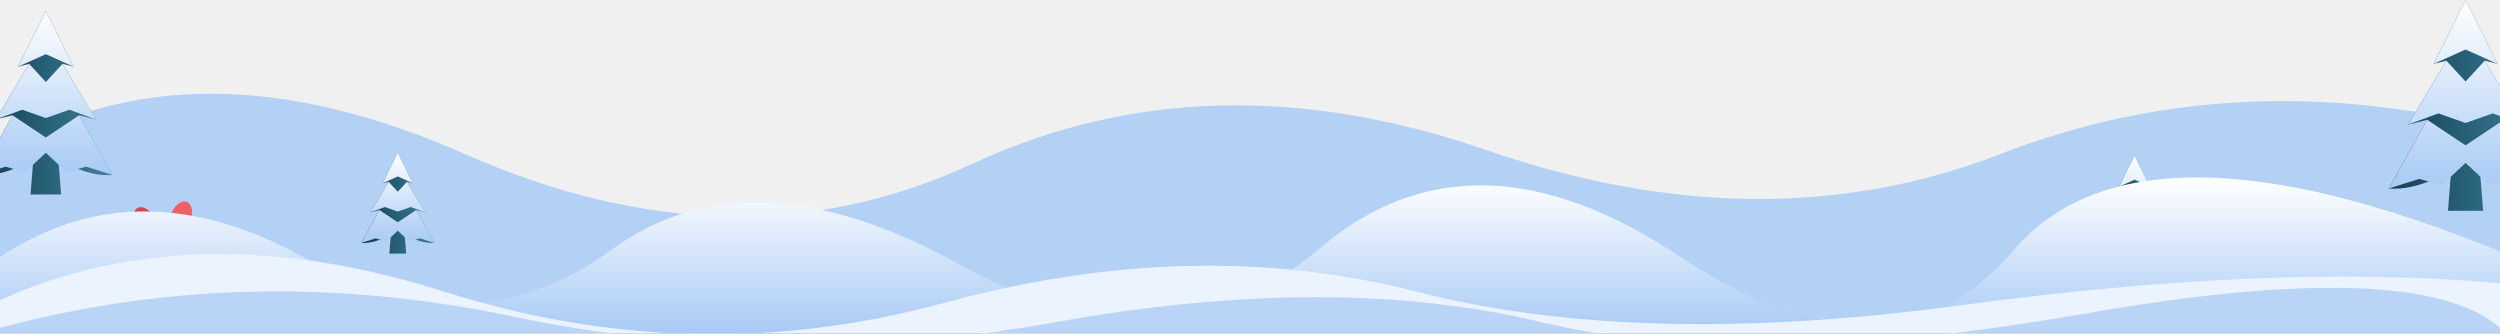
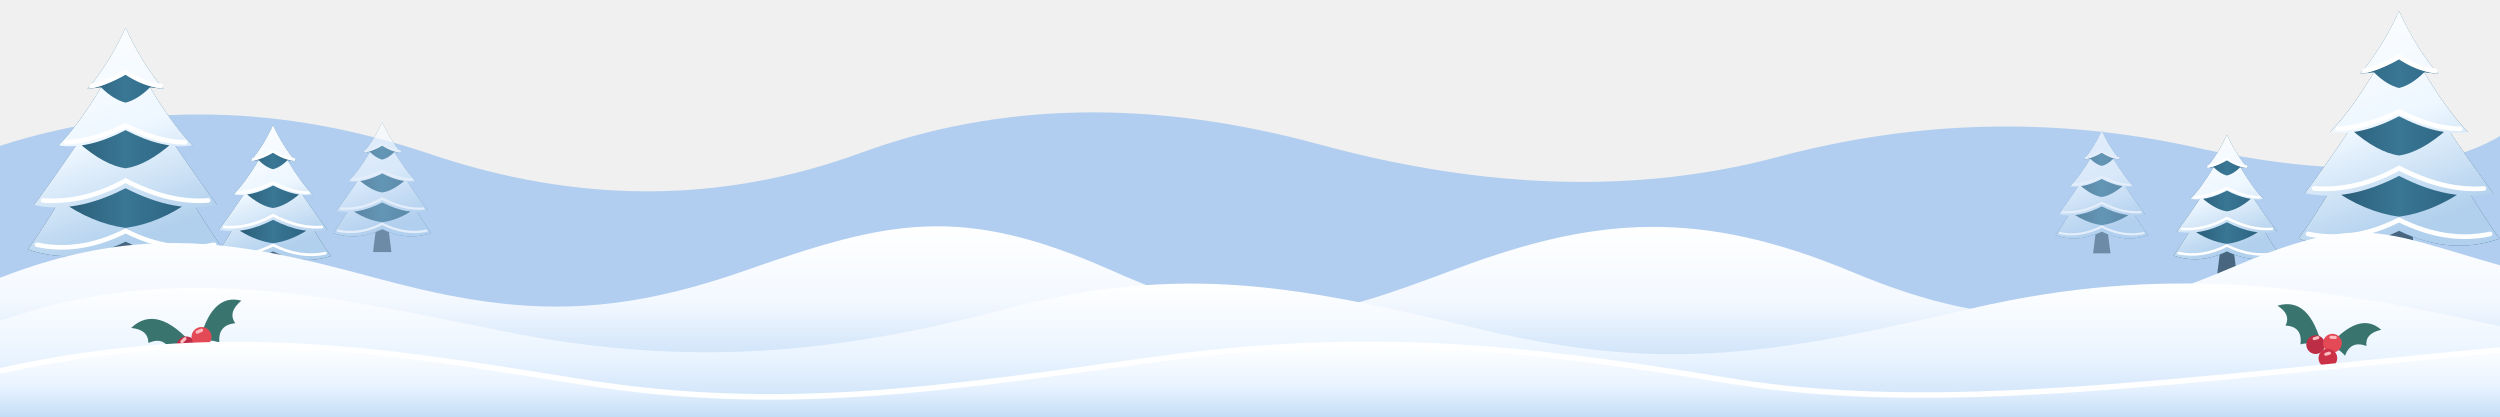
- <svg xmlns="http://www.w3.org/2000/svg" width="1800" height="240" viewBox="0 0 1800 240" preserveAspectRatio="none">
+ <svg xmlns="http://www.w3.org/2000/svg" width="1800" height="300" viewBox="0 0 1800 300" preserveAspectRatio="xMidYMax slice">
  <defs>
-     <linearGradient id="snow" x2="0" y2="1">
+     <linearGradient id="drift" x1="0" y1="0" x2="0" y2="1">
      <stop stop-color="#fff" />
-       <stop offset="1" stop-color="#a8caf5" />
+       <stop offset=".4" stop-color="#f3f8ff" />
+       <stop offset="1" stop-color="#a8cdf3" />
+     </linearGradient>
+     <linearGradient id="front" x1="0" y1="0" x2="0" y2="1">
+       <stop stop-color="#fff" />
+       <stop offset=".55" stop-color="#eaf4ff" />
+       <stop offset="1" stop-color="#c6def7" />
    </linearGradient>
    <linearGradient id="fir">
-       <stop stop-color="#183e50" />
-       <stop offset=".55" stop-color="#28647b" />
-       <stop offset="1" stop-color="#487c97" />
+       <stop stop-color="#204b64" />
+       <stop offset=".5" stop-color="#397795" />
+       <stop offset="1" stop-color="#235572" />
+     </linearGradient>
+     <linearGradient id="firSnow" x1="0" y1="0" x2=".3" y2="1">
+       <stop stop-color="#fff" />
+       <stop offset=".55" stop-color="#eef7ff" />
+       <stop offset="1" stop-color="#b1d0ed" />
    </linearGradient>
    <g id="tree">
-       <path d="m48 0-20 40 8-2L12 78l12-3L0 118c13 1 26-4 39-11l-2 25h22l-2-25c13 7 26 12 39 11L72 75l12 3-24-40 8 2Z" fill="url(#fir)" />
-       <path d="m48 0-20 40 20-9 20 9Zm-12 38L12 78l19-7 17 6 17-6 19 7-24-40-12 13ZM24 75 0 118l19-6 14 4 15-14 15 14 14-4 19 6-24-43-24 16Z" fill="url(#snow)" />
+       <path d="M57 130h14l5 40H52Z" fill="#48667f" />
+       <path d="M64 0Q53 24 39 40l9-1Q33 64 20 77l13-2Q16 100 4 116l17-3Q8 134 0 145q31 11 64-5 33 16 64 5-8-11-21-32l17 3q-12-16-29-41l13 2Q95 64 80 39l9 1Q75 24 64 0Z" fill="url(#fir)" />
+       <path d="M64 0Q53 24 39 40q11-1 25-10 14 9 25 10Q75 24 64 0Zm-16 39Q33 64 20 77q19 3 44-10 25 13 44 10Q95 64 80 39q-8 8-16 10-8-2-16-10Zm-15 36Q16 100 4 116q27 6 60-11 33 17 60 11Q112 100 95 75q-17 15-31 17-14-2-31-17Zm-12 38Q8 134 0 145q31 11 64-5 33 16 64 5-8-11-21-32-21 15-43 18-22-3-43-18Z" fill="url(#firSnow)" />
+       <path d="M42 38q12-3 22-9 12 8 23 9M25 75q18-1 39-11 22 11 39 11M10 113q27 2 54-13 29 15 54 13M6 142q28 6 58-9 30 15 58 9" fill="none" stroke="#fff" stroke-width="3" stroke-linecap="round" />
    </g>
-     <g id="berries">
-       <path d="m0 32-8-24M0 32 12 3M0 32l24-16" fill="none" stroke="#3f6c72" stroke-width="3" />
-       <ellipse cx="-8" cy="7" rx="6" ry="10" fill="#d9444d" transform="rotate(-28 -8 7)" />
-       <ellipse cx="12" cy="4" rx="6" ry="10" fill="#ef6167" transform="rotate(21 12 4)" />
-       <ellipse cx="26" cy="15" rx="6" ry="10" fill="#b8273c" transform="rotate(52 26 15)" />
+     <g id="holly">
+       <path d="M0 27Q-26-17-53 1q15 4 13 16 16-4 19 13 10-6 21-3Zm4 0Q23-18 49-6 35 2 40 13 24 12 23 28 13 21 4 27Z" fill="#39746e" />
+       <circle cx="-7" cy="26" r="9" fill="#bd2d46" />
+       <circle cx="8" cy="20" r="9" fill="#e44a56" />
+       <circle cx="8" cy="35" r="9" fill="#cb3047" />
+       <path d="m-10 21 3-2m12-4 4-1m-4 18 3-2" stroke="#ffbcc0" stroke-width="3" stroke-linecap="round" />
    </g>
  </defs>
-   <path d="M0 109Q140 25 335 111T700 118T1070 108T1440 111T1800 93V240H0Z" fill="#b3d0f5" />
-   <use href="#tree" x="-15" y="8" width="100" height="170" />
-   <use href="#tree" transform="translate(1720 0) scale(1.15)" />
-   <use href="#tree" transform="translate(260 110) scale(.55)" />
-   <use href="#tree" transform="translate(1510 112) scale(.56)" />
-   <use href="#berries" transform="translate(115 152) scale(1.25)" />
-   <use href="#berries" transform="translate(1665 155) scale(1.25)" />
-   <path d="M0 185Q100 119 220 186T440 180T690 190T950 179T1210 185T1450 180T1800 181V240H0Z" fill="url(#snow)" />
-   <path d="M0 216Q140 153 320 210T680 218T1020 210T1410 220T1800 204V240H0Z" fill="#eaf3ff" />
-   <path d="M0 236Q180 188 370 228T760 232T1110 232T1500 226T1800 236V240H0Z" fill="#b9d4f7" />
+   <path d="M0 105Q150 57 310 111T620 110T950 104T1280 113T1580 106T1800 98V300H0Z" fill="#b1cef0" />
+   <g opacity=".65">
+     <use href="#tree" transform="translate(240 88) scale(.55)" />
+     <use href="#tree" transform="translate(1480 94) scale(.52)" />
+   </g>
+   <use href="#tree" transform="translate(20 20) scale(1.1)" />
+   <use href="#tree" transform="translate(1655 8) scale(1.13)" />
+   <use href="#tree" transform="translate(155 90) scale(.65)" />
+   <use href="#tree" transform="translate(1565 97) scale(.6)" />
+   <path d="M0 200C103 160 174 174 270 200S433 231 536 195 691 146 801 195 951 230 1050 193 1224 150 1334 196 1512 233 1606 193 1712 166 1800 191V300H0Z" fill="url(#drift)" />
+   <path d="M0 231C125 187 236 213 360 238S589 258 722 223 938 207 1070 238 1282 254 1420 222 1667 205 1800 235V300H0Z" fill="url(#front)" />
+   <use href="#holly" transform="translate(136 228) rotate(-10) scale(.8)" />
+   <use href="#holly" transform="translate(1678 231) rotate(17) scale(.75)" />
+   <path d="M0 267C159 232 275 252 419 275S678 280 830 259 1093 249 1244 274 1564 274 1800 252V300H0Z" fill="url(#front)" />
+   <path d="M0 267C159 232 275 252 419 275S678 280 830 259 1093 249 1244 274 1564 274 1800 252" fill="none" stroke="#fff" stroke-width="4" />
</svg>
